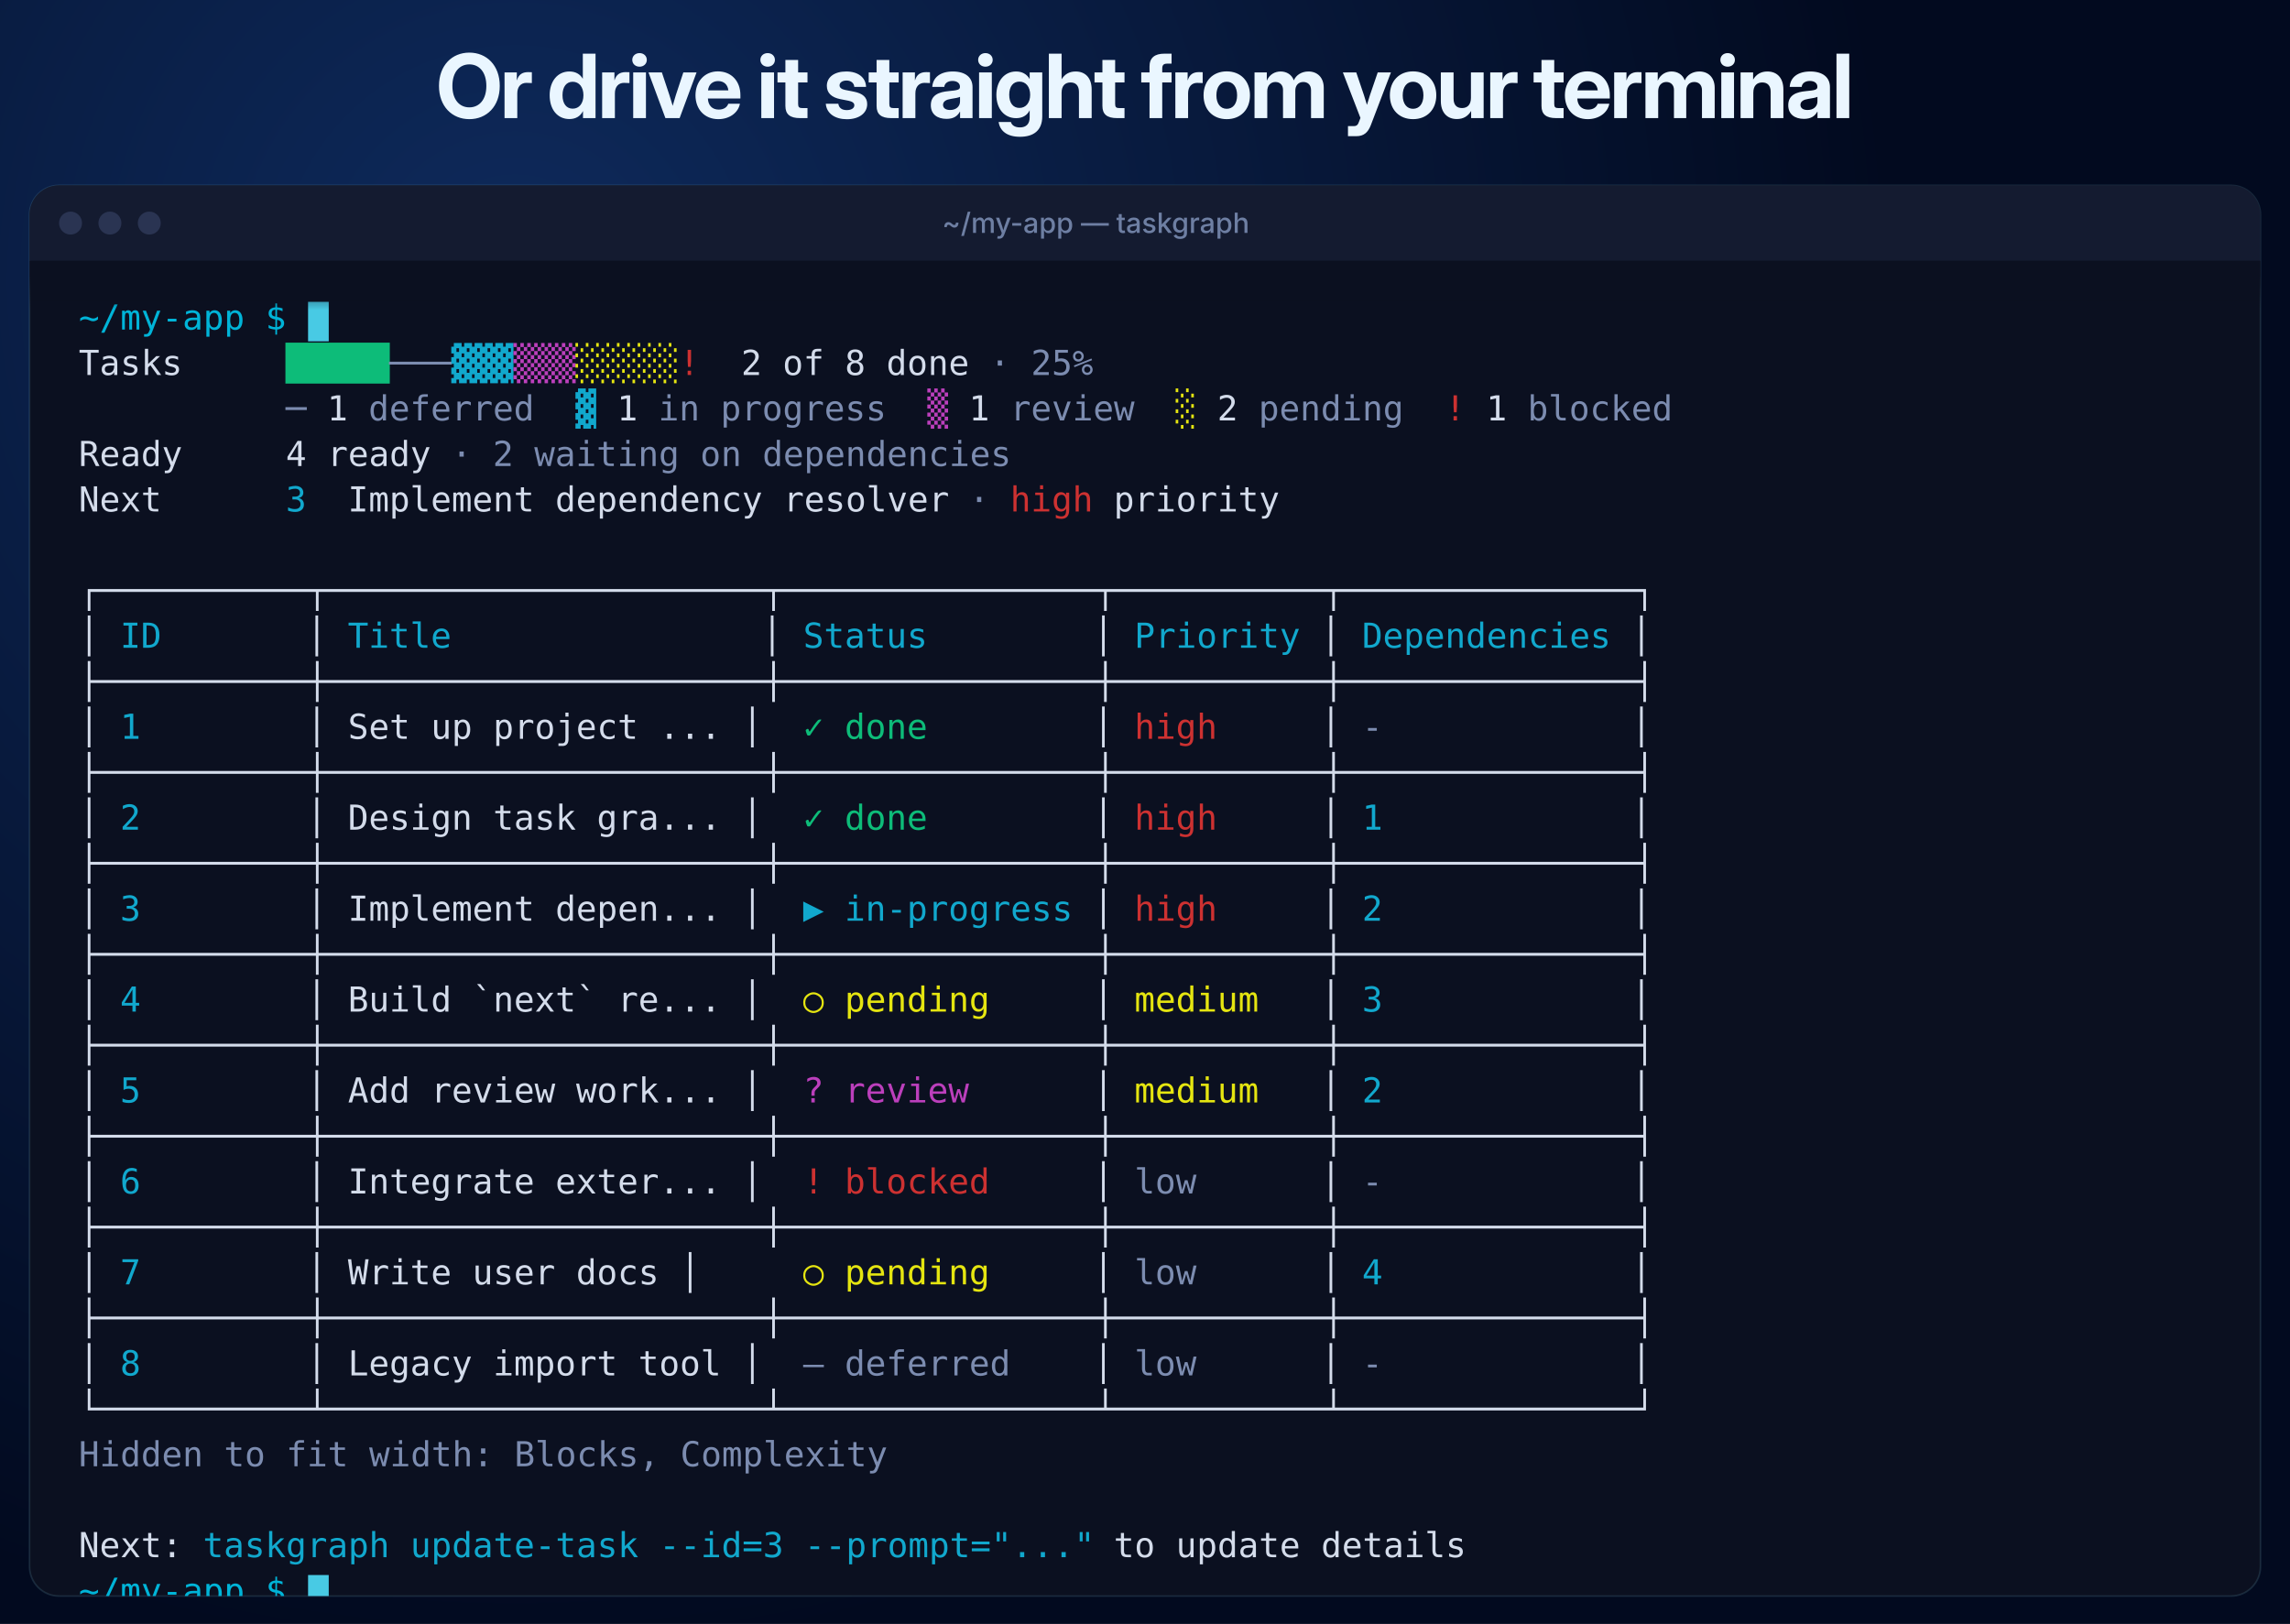
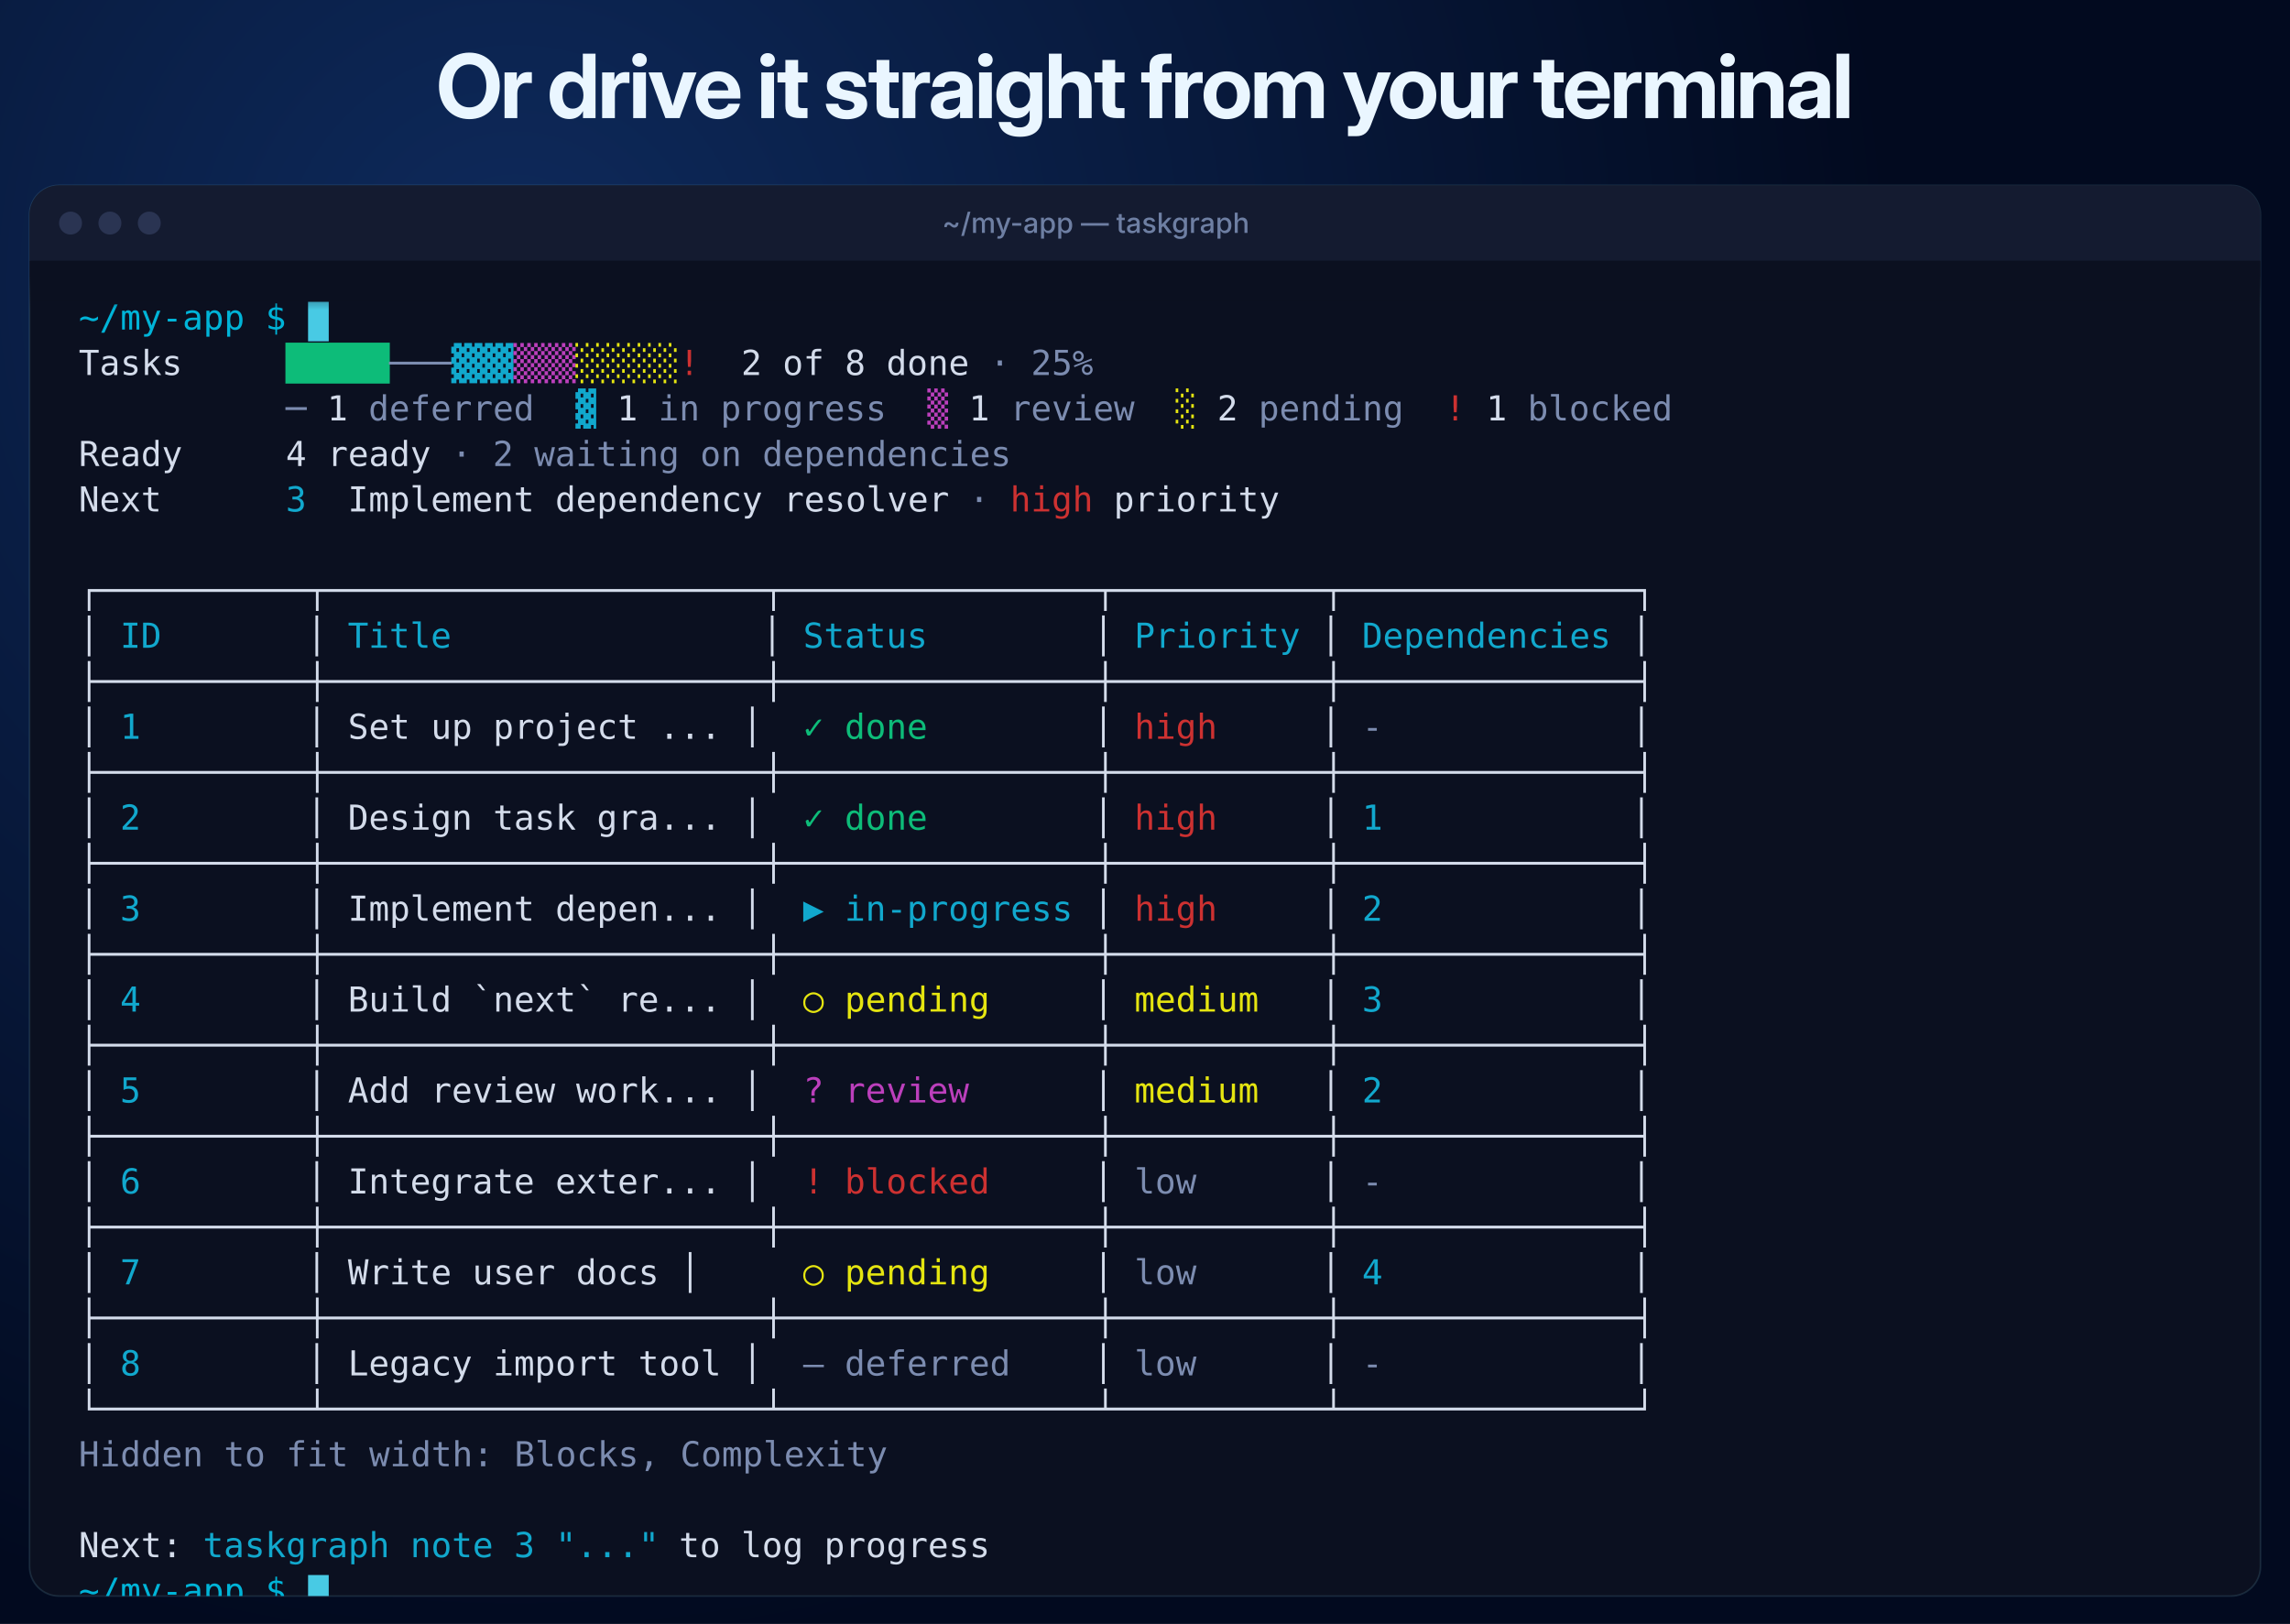
<svg xmlns="http://www.w3.org/2000/svg" viewBox="262 44 1396 990" width="1396" height="990" role="img" aria-labelledby="t d">
  <defs>
    <radialGradient id="bgg" gradientUnits="userSpaceOnUse" cx="576" cy="216" r="1400">
      <stop offset="0" stop-color="#0E2A5C" />
      <stop offset=".6" stop-color="#020A1F" />
    </radialGradient>
    <linearGradient id="edge" x1="0" y1="0" x2="0" y2="1">
      <stop offset=".3" stop-color="#0B1020" />
      <stop offset="1" stop-color="#0B1020" stop-opacity="0" />
    </linearGradient>
    <clipPath id="scr">
      <rect x="280" y="203" width="1360" height="814" />
    </clipPath>
  </defs>
  <style>
text{font:21px 'SF Mono',Menlo,Consolas,'DejaVu Sans Mono','Liberation Mono',monospace;white-space:pre}
.cap{font:700 54px 'Inter Display',Inter,-apple-system,'Segoe UI',Helvetica,Arial,sans-serif;letter-spacing:-1.5px}
.ttl{font:500 17px Inter,-apple-system,'Segoe UI',Helvetica,Arial,sans-serif}
.hint{font-size:17px} .mi{font-size:18px}
.blink{animation:blink 1s step-end infinite}
@keyframes blink{50%{opacity:0}}
.sp{opacity:0;animation:sp .5s step-end infinite}
@keyframes sp{0%{opacity:1}16.67%{opacity:0}}
@keyframes k1{0.000%{opacity:0;animation-timing-function:cubic-bezier(.23,1,.32,1)}3.957%{opacity:1}94.064%{opacity:1;animation-timing-function:cubic-bezier(.23,1,.32,1)}99.340%{opacity:0}100.000%{opacity:0}}@keyframes k2{0.000%{opacity:0;transform:translate(0.0px,4.0px);animation-timing-function:step-end}1.319%{opacity:0;transform:translate(0.0px,4.0px);animation-timing-function:cubic-bezier(.23,1,.32,1)}4.221%{opacity:1;transform:none}100.000%{opacity:1;transform:none}}@keyframes k3{0.000%{transform:none;animation-timing-function:linear}34.048%{transform:none;animation-timing-function:cubic-bezier(.23,1,.32,1)}36.950%{transform:translate(0.0px,-13.1px)}100.000%{transform:translate(0.0px,-13.1px)}}@keyframes k4{0.000%{opacity:0;animation-timing-function:step-end}1.979%{opacity:0;animation-timing-function:cubic-bezier(.23,1,.32,1)}4.880%{opacity:1}100.000%{opacity:1}}@keyframes k5{0.000%{transform:none;animation-timing-function:step-end}6.595%{transform:translate(12.6px,0.0px);animation-timing-function:step-end}7.247%{transform:translate(25.2px,0.0px);animation-timing-function:step-end}7.829%{transform:translate(37.9px,0.0px);animation-timing-function:step-end}8.566%{transform:translate(50.5px,0.0px);animation-timing-function:step-end}9.175%{transform:translate(63.1px,0.0px);animation-timing-function:step-end}9.738%{transform:translate(75.7px,0.0px);animation-timing-function:step-end}10.478%{transform:translate(88.3px,0.0px);animation-timing-function:step-end}11.490%{transform:translate(100.9px,0.0px);animation-timing-function:step-end}12.440%{transform:translate(113.6px,0.0px);animation-timing-function:step-end}13.371%{transform:translate(126.2px,0.0px);animation-timing-function:step-end}14.807%{transform:translate(138.8px,0.0px);animation-timing-function:step-end}15.618%{transform:translate(151.4px,0.0px);animation-timing-function:step-end}16.291%{transform:translate(164.0px,0.0px);animation-timing-function:step-end}16.910%{transform:translate(176.6px,0.0px);animation-timing-function:step-end}100.000%{transform:translate(176.6px,0.0px)}}@keyframes k6{0.000%{opacity:0;animation-timing-function:step-end}2.638%{opacity:0;animation-timing-function:cubic-bezier(.23,1,.32,1)}5.540%{opacity:1;animation-timing-function:step-end}21.451%{opacity:0;animation-timing-function:step-end}100.000%{opacity:0}}@keyframes k7{0.000%{opacity:0;transform:translate(0.0px,4.0px);animation-timing-function:step-end}21.451%{opacity:0;transform:translate(0.0px,4.0px);animation-timing-function:cubic-bezier(.23,1,.32,1)}24.353%{opacity:1;transform:none}100.000%{opacity:1;transform:none}}@keyframes k8{0.000%{opacity:0;transform:translate(0.0px,4.0px);animation-timing-function:step-end}21.682%{opacity:0;transform:translate(0.0px,4.0px);animation-timing-function:cubic-bezier(.23,1,.32,1)}24.584%{opacity:1;transform:none}100.000%{opacity:1;transform:none}}@keyframes k9{0.000%{opacity:0;transform:translate(0.0px,4.0px);animation-timing-function:step-end}21.913%{opacity:0;transform:translate(0.0px,4.0px);animation-timing-function:cubic-bezier(.23,1,.32,1)}24.814%{opacity:1;transform:none}100.000%{opacity:1;transform:none}}@keyframes k10{0.000%{opacity:0;transform:translate(0.0px,4.0px);animation-timing-function:step-end}22.143%{opacity:0;transform:translate(0.0px,4.0px);animation-timing-function:cubic-bezier(.23,1,.32,1)}25.045%{opacity:1;transform:none}100.000%{opacity:1;transform:none}}@keyframes k11{0.000%{opacity:0;transform:translate(0.0px,4.0px);animation-timing-function:step-end}22.374%{opacity:0;transform:translate(0.0px,4.0px);animation-timing-function:cubic-bezier(.23,1,.32,1)}25.276%{opacity:1;transform:none}100.000%{opacity:1;transform:none}}@keyframes k12{0.000%{opacity:0;transform:translate(0.0px,4.0px);animation-timing-function:step-end}22.605%{opacity:0;transform:translate(0.0px,4.0px);animation-timing-function:cubic-bezier(.23,1,.32,1)}25.507%{opacity:1;transform:none}100.000%{opacity:1;transform:none}}@keyframes k13{0.000%{opacity:0;transform:translate(0.0px,4.0px);animation-timing-function:step-end}22.836%{opacity:0;transform:translate(0.0px,4.0px);animation-timing-function:cubic-bezier(.23,1,.32,1)}25.738%{opacity:1;transform:none}100.000%{opacity:1;transform:none}}@keyframes k14{0.000%{opacity:0;transform:translate(0.0px,4.0px);animation-timing-function:step-end}23.067%{opacity:0;transform:translate(0.0px,4.0px);animation-timing-function:cubic-bezier(.23,1,.32,1)}25.969%{opacity:1;transform:none}100.000%{opacity:1;transform:none}}@keyframes k15{0.000%{opacity:0;transform:translate(0.0px,4.0px);animation-timing-function:step-end}23.298%{opacity:0;transform:translate(0.0px,4.0px);animation-timing-function:cubic-bezier(.23,1,.32,1)}26.199%{opacity:1;transform:none}100.000%{opacity:1;transform:none}}@keyframes k16{0.000%{opacity:0;transform:translate(0.0px,4.0px);animation-timing-function:step-end}23.528%{opacity:0;transform:translate(0.0px,4.0px);animation-timing-function:cubic-bezier(.23,1,.32,1)}26.430%{opacity:1;transform:none}100.000%{opacity:1;transform:none}}@keyframes k17{0.000%{opacity:0;transform:translate(0.0px,4.0px);animation-timing-function:step-end}23.759%{opacity:0;transform:translate(0.0px,4.0px);animation-timing-function:cubic-bezier(.23,1,.32,1)}26.661%{opacity:1;transform:none}100.000%{opacity:1;transform:none}}@keyframes k18{0.000%{opacity:0;transform:translate(0.0px,4.0px);animation-timing-function:step-end}23.990%{opacity:0;transform:translate(0.0px,4.0px);animation-timing-function:cubic-bezier(.23,1,.32,1)}26.892%{opacity:1;transform:none}100.000%{opacity:1;transform:none}}@keyframes k19{0.000%{opacity:0;transform:translate(0.0px,4.0px);animation-timing-function:step-end}24.221%{opacity:0;transform:translate(0.0px,4.0px);animation-timing-function:cubic-bezier(.23,1,.32,1)}27.123%{opacity:1;transform:none}100.000%{opacity:1;transform:none}}@keyframes k20{0.000%{opacity:0;transform:translate(0.0px,4.0px);animation-timing-function:step-end}24.452%{opacity:0;transform:translate(0.0px,4.0px);animation-timing-function:cubic-bezier(.23,1,.32,1)}27.354%{opacity:1;transform:none}100.000%{opacity:1;transform:none}}@keyframes k21{0.000%{opacity:0;transform:translate(0.0px,4.0px);animation-timing-function:step-end}24.683%{opacity:0;transform:translate(0.0px,4.0px);animation-timing-function:cubic-bezier(.23,1,.32,1)}27.584%{opacity:1;transform:none}100.000%{opacity:1;transform:none}}@keyframes k22{0.000%{opacity:0;transform:translate(0.0px,4.0px);animation-timing-function:step-end}24.913%{opacity:0;transform:translate(0.0px,4.0px);animation-timing-function:cubic-bezier(.23,1,.32,1)}27.815%{opacity:1;transform:none}100.000%{opacity:1;transform:none}}@keyframes k23{0.000%{opacity:0;transform:translate(0.0px,4.0px);animation-timing-function:step-end}25.144%{opacity:0;transform:translate(0.0px,4.0px);animation-timing-function:cubic-bezier(.23,1,.32,1)}28.046%{opacity:1;transform:none}100.000%{opacity:1;transform:none}}@keyframes k24{0.000%{opacity:0;transform:translate(0.0px,4.0px);animation-timing-function:step-end}25.375%{opacity:0;transform:translate(0.0px,4.0px);animation-timing-function:cubic-bezier(.23,1,.32,1)}28.277%{opacity:1;transform:none}100.000%{opacity:1;transform:none}}@keyframes k25{0.000%{opacity:0;transform:translate(0.0px,4.0px);animation-timing-function:step-end}25.606%{opacity:0;transform:translate(0.0px,4.0px);animation-timing-function:cubic-bezier(.23,1,.32,1)}28.508%{opacity:1;transform:none}100.000%{opacity:1;transform:none}}@keyframes k26{0.000%{opacity:0;transform:translate(0.0px,4.0px);animation-timing-function:step-end}25.837%{opacity:0;transform:translate(0.0px,4.0px);animation-timing-function:cubic-bezier(.23,1,.32,1)}28.739%{opacity:1;transform:none}100.000%{opacity:1;transform:none}}@keyframes k27{0.000%{opacity:0;transform:translate(0.0px,4.0px);animation-timing-function:step-end}26.068%{opacity:0;transform:translate(0.0px,4.0px);animation-timing-function:cubic-bezier(.23,1,.32,1)}28.969%{opacity:1;transform:none}100.000%{opacity:1;transform:none}}@keyframes k28{0.000%{opacity:0;transform:translate(0.0px,4.0px);animation-timing-function:step-end}26.298%{opacity:0;transform:translate(0.0px,4.0px);animation-timing-function:cubic-bezier(.23,1,.32,1)}29.200%{opacity:1;transform:none}100.000%{opacity:1;transform:none}}@keyframes k29{0.000%{opacity:0;transform:translate(0.0px,4.0px);animation-timing-function:step-end}26.529%{opacity:0;transform:translate(0.0px,4.0px);animation-timing-function:cubic-bezier(.23,1,.32,1)}29.431%{opacity:1;transform:none}100.000%{opacity:1;transform:none}}@keyframes k30{0.000%{opacity:0;transform:translate(0.0px,4.0px);animation-timing-function:step-end}26.760%{opacity:0;transform:translate(0.0px,4.0px);animation-timing-function:cubic-bezier(.23,1,.32,1)}29.662%{opacity:1;transform:none}100.000%{opacity:1;transform:none}}@keyframes k31{0.000%{opacity:0;transform:translate(0.0px,4.0px);animation-timing-function:step-end}26.991%{opacity:0;transform:translate(0.0px,4.0px);animation-timing-function:cubic-bezier(.23,1,.32,1)}29.893%{opacity:1;transform:none}100.000%{opacity:1;transform:none}}@keyframes k32{0.000%{opacity:0;transform:translate(0.0px,4.0px);animation-timing-function:step-end}27.222%{opacity:0;transform:translate(0.0px,4.0px);animation-timing-function:cubic-bezier(.23,1,.32,1)}30.124%{opacity:1;transform:none}100.000%{opacity:1;transform:none}}@keyframes k33{0.000%{opacity:0;transform:translate(0.0px,4.0px);animation-timing-function:step-end}27.453%{opacity:0;transform:translate(0.0px,4.0px);animation-timing-function:cubic-bezier(.23,1,.32,1)}30.354%{opacity:1;transform:none}100.000%{opacity:1;transform:none}}@keyframes k34{0.000%{opacity:0;animation-timing-function:step-end}34.048%{opacity:0;animation-timing-function:cubic-bezier(.23,1,.32,1)}36.950%{opacity:1}100.000%{opacity:1}}</style>
  <g style="animation:k1 7.58s linear infinite both">
    <rect x="262" y="44" width="1396" height="990" fill="url(#bgg)" />
    <text x="960.0" y="116.0" fill="#EAF6FF" text-anchor="middle" font-weight="700" letter-spacing="-1.5" class="cap" style="animation:k2 7.58s linear infinite both">Or drive it straight from your terminal</text>
    <rect x="280" y="157" width="1360" height="860" rx="18" fill="#0B1020" stroke="#90E0EF" stroke-opacity=".14" />
    <path d="M280 203V175a18 18 0 0 1 18-18H1622a18 18 0 0 1 18 18V203Z" fill="#141B30" />
    <circle cx="305" cy="180" r="7" fill="#2A3452" />
    <circle cx="329" cy="180" r="7" fill="#2A3452" />
    <circle cx="353" cy="180" r="7" fill="#2A3452" />
    <text x="930.0" y="186.0" fill="#6E7FA3" text-anchor="middle" font-weight="500" class="ttl">~/my-app — taskgraph</text>
    <g clip-path="url(#scr)">
      <g style="animation:k3 7.58s linear infinite both">
        <g style="animation:k4 7.58s linear infinite both">
          <text x="310.0" y="244.9" lengthAdjust="spacingAndGlyphs" textLength="126.2" fill="#00B4D8">~/my-app $</text>
          <text x="448.8" y="244.9" lengthAdjust="spacingAndGlyphs" textLength="176.6" fill="#FFFFFF">taskgraph list</text>
          <g style="animation:k5 7.58s linear infinite both">
            <rect x="448.8" y="223.9" width="201.9" height="27.7" fill="#0B1020" />
            <rect x="449.8" y="228.0" width="12.6" height="24.1" fill="#48CAE4" style="animation:k6 7.58s linear infinite both" />
          </g>
        </g>
        <g style="animation:k7 7.58s linear infinite both">
          <text x="310.0" y="272.6" lengthAdjust="spacingAndGlyphs" textLength="63.1" fill="#D4DCEB" font-weight="700">Tasks</text>
          <text x="436.2" y="272.6" lengthAdjust="spacingAndGlyphs" textLength="63.1" fill="#0DBC79">█████</text>
          <text x="499.3" y="272.6" lengthAdjust="spacingAndGlyphs" textLength="37.9" fill="#7C8CB0">───</text>
          <text x="537.1" y="272.6" lengthAdjust="spacingAndGlyphs" textLength="37.9" fill="#11A8CD" font-weight="700">▓▓▓</text>
          <text x="575.0" y="272.6" lengthAdjust="spacingAndGlyphs" textLength="37.9" fill="#BC3FBC">▒▒▒</text>
          <text x="612.8" y="272.6" lengthAdjust="spacingAndGlyphs" textLength="63.1" fill="#E5E510">░░░░░</text>
          <text x="675.9" y="272.6" lengthAdjust="spacingAndGlyphs" textLength="12.6" fill="#CD3131">!</text>
          <text x="713.8" y="272.6" lengthAdjust="spacingAndGlyphs" textLength="138.8" fill="#D4DCEB">2 of 8 done</text>
          <text x="865.2" y="272.6" lengthAdjust="spacingAndGlyphs" textLength="63.1" fill="#7C8CB0">· 25%</text>
        </g>
        <g style="animation:k8 7.58s linear infinite both">
          <text x="436.2" y="300.3" lengthAdjust="spacingAndGlyphs" textLength="12.6" fill="#7C8CB0">─</text>
          <text x="461.4" y="300.3" lengthAdjust="spacingAndGlyphs" textLength="12.6" fill="#D4DCEB">1</text>
          <text x="486.6" y="300.3" lengthAdjust="spacingAndGlyphs" textLength="100.9" fill="#7C8CB0">deferred</text>
          <text x="612.8" y="300.3" lengthAdjust="spacingAndGlyphs" textLength="12.6" fill="#11A8CD" font-weight="700">▓</text>
          <text x="638.1" y="300.3" lengthAdjust="spacingAndGlyphs" textLength="12.6" fill="#D4DCEB">1</text>
          <text x="663.3" y="300.3" lengthAdjust="spacingAndGlyphs" textLength="138.8" fill="#7C8CB0">in progress</text>
          <text x="827.3" y="300.3" lengthAdjust="spacingAndGlyphs" textLength="12.6" fill="#BC3FBC">▒</text>
          <text x="852.6" y="300.3" lengthAdjust="spacingAndGlyphs" textLength="12.6" fill="#D4DCEB">1</text>
          <text x="877.8" y="300.3" lengthAdjust="spacingAndGlyphs" textLength="75.7" fill="#7C8CB0">review</text>
          <text x="978.7" y="300.3" lengthAdjust="spacingAndGlyphs" textLength="12.6" fill="#E5E510">░</text>
          <text x="1004.0" y="300.3" lengthAdjust="spacingAndGlyphs" textLength="12.6" fill="#D4DCEB">2</text>
          <text x="1029.2" y="300.3" lengthAdjust="spacingAndGlyphs" textLength="88.3" fill="#7C8CB0">pending</text>
          <text x="1142.8" y="300.3" lengthAdjust="spacingAndGlyphs" textLength="12.6" fill="#CD3131">!</text>
          <text x="1168.0" y="300.3" lengthAdjust="spacingAndGlyphs" textLength="12.6" fill="#D4DCEB">1</text>
          <text x="1193.2" y="300.3" lengthAdjust="spacingAndGlyphs" textLength="88.3" fill="#7C8CB0">blocked</text>
        </g>
        <g style="animation:k9 7.58s linear infinite both">
          <text x="310.0" y="328.1" lengthAdjust="spacingAndGlyphs" textLength="63.1" fill="#D4DCEB" font-weight="700">Ready</text>
          <text x="436.2" y="328.1" lengthAdjust="spacingAndGlyphs" textLength="88.3" fill="#D4DCEB">4 ready</text>
          <text x="537.1" y="328.1" lengthAdjust="spacingAndGlyphs" textLength="340.7" fill="#7C8CB0">· 2 waiting on dependencies</text>
        </g>
        <g style="animation:k10 7.58s linear infinite both">
          <text x="310.0" y="355.8" lengthAdjust="spacingAndGlyphs" textLength="50.5" fill="#D4DCEB" font-weight="700">Next</text>
          <text x="436.2" y="355.8" lengthAdjust="spacingAndGlyphs" textLength="12.6" fill="#11A8CD">3</text>
          <text x="474.0" y="355.8" lengthAdjust="spacingAndGlyphs" textLength="365.9" fill="#D4DCEB" font-weight="700">Implement dependency resolver</text>
          <text x="852.6" y="355.8" lengthAdjust="spacingAndGlyphs" textLength="12.6" fill="#7C8CB0">·</text>
          <text x="877.8" y="355.8" lengthAdjust="spacingAndGlyphs" textLength="50.5" fill="#CD3131">high</text>
          <text x="940.9" y="355.8" lengthAdjust="spacingAndGlyphs" textLength="100.9" fill="#D4DCEB">priority</text>
        </g>
        <g style="animation:k11 7.58s linear infinite both" />
        <g style="animation:k12 7.58s linear infinite both">
          <text x="310.0" y="411.2" lengthAdjust="spacingAndGlyphs" textLength="958.9" fill="#D4DCEB">┌──────────┬─────────────────────┬───────────────┬──────────┬──────────────┐</text>
        </g>
        <g style="animation:k13 7.58s linear infinite both">
          <text x="310.0" y="438.9" lengthAdjust="spacingAndGlyphs" textLength="12.6" fill="#D4DCEB">│</text>
          <text x="335.2" y="438.9" lengthAdjust="spacingAndGlyphs" textLength="25.2" fill="#11A8CD" font-weight="700">ID</text>
          <text x="448.8" y="438.9" lengthAdjust="spacingAndGlyphs" textLength="12.6" fill="#D4DCEB">│</text>
          <text x="474.0" y="438.9" lengthAdjust="spacingAndGlyphs" textLength="63.1" fill="#11A8CD" font-weight="700">Title</text>
          <text x="726.4" y="438.9" lengthAdjust="spacingAndGlyphs" textLength="12.6" fill="#D4DCEB">│</text>
          <text x="751.6" y="438.9" lengthAdjust="spacingAndGlyphs" textLength="75.7" fill="#11A8CD" font-weight="700">Status</text>
          <text x="928.3" y="438.9" lengthAdjust="spacingAndGlyphs" textLength="12.6" fill="#D4DCEB">│</text>
          <text x="953.5" y="438.9" lengthAdjust="spacingAndGlyphs" textLength="100.9" fill="#11A8CD" font-weight="700">Priority</text>
          <text x="1067.0" y="438.9" lengthAdjust="spacingAndGlyphs" textLength="12.6" fill="#D4DCEB">│</text>
          <text x="1092.3" y="438.9" lengthAdjust="spacingAndGlyphs" textLength="151.4" fill="#11A8CD" font-weight="700">Dependencies</text>
          <text x="1256.3" y="438.9" lengthAdjust="spacingAndGlyphs" textLength="12.6" fill="#D4DCEB">│</text>
        </g>
        <g style="animation:k14 7.58s linear infinite both">
          <text x="310.0" y="466.7" lengthAdjust="spacingAndGlyphs" textLength="958.9" fill="#D4DCEB">├──────────┼─────────────────────┼───────────────┼──────────┼──────────────┤</text>
        </g>
        <g style="animation:k15 7.58s linear infinite both">
          <text x="310.0" y="494.4" lengthAdjust="spacingAndGlyphs" textLength="12.6" fill="#D4DCEB">│</text>
          <text x="335.2" y="494.4" lengthAdjust="spacingAndGlyphs" textLength="12.6" fill="#11A8CD">1</text>
          <text x="448.8" y="494.4" lengthAdjust="spacingAndGlyphs" textLength="290.2" fill="#D4DCEB">│ Set up project ...  │</text>
          <text x="751.6" y="494.4" lengthAdjust="spacingAndGlyphs" textLength="75.7" fill="#0DBC79">✓ done</text>
          <text x="928.3" y="494.4" lengthAdjust="spacingAndGlyphs" textLength="12.6" fill="#D4DCEB">│</text>
          <text x="953.5" y="494.4" lengthAdjust="spacingAndGlyphs" textLength="50.5" fill="#CD3131">high</text>
          <text x="1067.0" y="494.4" lengthAdjust="spacingAndGlyphs" textLength="12.6" fill="#D4DCEB">│</text>
          <text x="1092.3" y="494.4" lengthAdjust="spacingAndGlyphs" textLength="12.6" fill="#7C8CB0">-</text>
          <text x="1256.3" y="494.4" lengthAdjust="spacingAndGlyphs" textLength="12.6" fill="#D4DCEB">│</text>
        </g>
        <g style="animation:k16 7.58s linear infinite both">
          <text x="310.0" y="522.1" lengthAdjust="spacingAndGlyphs" textLength="958.9" fill="#D4DCEB">├──────────┼─────────────────────┼───────────────┼──────────┼──────────────┤</text>
        </g>
        <g style="animation:k17 7.58s linear infinite both">
          <text x="310.0" y="549.8" lengthAdjust="spacingAndGlyphs" textLength="12.6" fill="#D4DCEB">│</text>
          <text x="335.2" y="549.8" lengthAdjust="spacingAndGlyphs" textLength="12.6" fill="#11A8CD">2</text>
          <text x="448.8" y="549.8" lengthAdjust="spacingAndGlyphs" textLength="290.2" fill="#D4DCEB">│ Design task gra...  │</text>
          <text x="751.6" y="549.8" lengthAdjust="spacingAndGlyphs" textLength="75.7" fill="#0DBC79">✓ done</text>
          <text x="928.3" y="549.8" lengthAdjust="spacingAndGlyphs" textLength="12.6" fill="#D4DCEB">│</text>
          <text x="953.5" y="549.8" lengthAdjust="spacingAndGlyphs" textLength="50.5" fill="#CD3131">high</text>
          <text x="1067.0" y="549.8" lengthAdjust="spacingAndGlyphs" textLength="12.6" fill="#D4DCEB">│</text>
          <text x="1092.3" y="549.8" lengthAdjust="spacingAndGlyphs" textLength="12.6" fill="#11A8CD">1</text>
          <text x="1256.3" y="549.8" lengthAdjust="spacingAndGlyphs" textLength="12.6" fill="#D4DCEB">│</text>
        </g>
        <g style="animation:k18 7.58s linear infinite both">
          <text x="310.0" y="577.5" lengthAdjust="spacingAndGlyphs" textLength="958.9" fill="#D4DCEB">├──────────┼─────────────────────┼───────────────┼──────────┼──────────────┤</text>
        </g>
        <g style="animation:k19 7.58s linear infinite both">
          <text x="310.0" y="605.3" lengthAdjust="spacingAndGlyphs" textLength="12.6" fill="#D4DCEB">│</text>
          <text x="335.2" y="605.3" lengthAdjust="spacingAndGlyphs" textLength="12.6" fill="#11A8CD">3</text>
          <text x="448.8" y="605.3" lengthAdjust="spacingAndGlyphs" textLength="290.2" fill="#D4DCEB">│ Implement depen...  │</text>
          <text x="751.6" y="605.3" lengthAdjust="spacingAndGlyphs" textLength="164.0" fill="#11A8CD" font-weight="700">▶ in-progress</text>
          <text x="928.3" y="605.3" lengthAdjust="spacingAndGlyphs" textLength="12.6" fill="#D4DCEB">│</text>
          <text x="953.5" y="605.3" lengthAdjust="spacingAndGlyphs" textLength="50.5" fill="#CD3131">high</text>
          <text x="1067.0" y="605.3" lengthAdjust="spacingAndGlyphs" textLength="12.6" fill="#D4DCEB">│</text>
          <text x="1092.3" y="605.3" lengthAdjust="spacingAndGlyphs" textLength="12.6" fill="#11A8CD">2</text>
          <text x="1256.3" y="605.3" lengthAdjust="spacingAndGlyphs" textLength="12.6" fill="#D4DCEB">│</text>
        </g>
        <g style="animation:k20 7.58s linear infinite both">
          <text x="310.0" y="633.0" lengthAdjust="spacingAndGlyphs" textLength="958.9" fill="#D4DCEB">├──────────┼─────────────────────┼───────────────┼──────────┼──────────────┤</text>
        </g>
        <g style="animation:k21 7.58s linear infinite both">
          <text x="310.0" y="660.7" lengthAdjust="spacingAndGlyphs" textLength="12.6" fill="#D4DCEB">│</text>
          <text x="335.2" y="660.7" lengthAdjust="spacingAndGlyphs" textLength="12.6" fill="#11A8CD">4</text>
          <text x="448.8" y="660.7" lengthAdjust="spacingAndGlyphs" textLength="290.2" fill="#D4DCEB">│ Build `next` re...  │</text>
          <text x="751.6" y="660.7" lengthAdjust="spacingAndGlyphs" textLength="113.6" fill="#E5E510">○ pending</text>
          <text x="928.3" y="660.7" lengthAdjust="spacingAndGlyphs" textLength="12.6" fill="#D4DCEB">│</text>
          <text x="953.5" y="660.7" lengthAdjust="spacingAndGlyphs" textLength="75.7" fill="#E5E510">medium</text>
          <text x="1067.0" y="660.7" lengthAdjust="spacingAndGlyphs" textLength="12.6" fill="#D4DCEB">│</text>
          <text x="1092.3" y="660.7" lengthAdjust="spacingAndGlyphs" textLength="12.6" fill="#11A8CD">3</text>
          <text x="1256.3" y="660.7" lengthAdjust="spacingAndGlyphs" textLength="12.6" fill="#D4DCEB">│</text>
        </g>
        <g style="animation:k22 7.58s linear infinite both">
          <text x="310.0" y="688.4" lengthAdjust="spacingAndGlyphs" textLength="958.9" fill="#D4DCEB">├──────────┼─────────────────────┼───────────────┼──────────┼──────────────┤</text>
        </g>
        <g style="animation:k23 7.58s linear infinite both">
          <text x="310.0" y="716.1" lengthAdjust="spacingAndGlyphs" textLength="12.6" fill="#D4DCEB">│</text>
          <text x="335.2" y="716.1" lengthAdjust="spacingAndGlyphs" textLength="12.6" fill="#11A8CD">5</text>
          <text x="448.8" y="716.1" lengthAdjust="spacingAndGlyphs" textLength="290.2" fill="#D4DCEB">│ Add review work...  │</text>
          <text x="751.6" y="716.1" lengthAdjust="spacingAndGlyphs" textLength="100.9" fill="#BC3FBC">? review</text>
          <text x="928.3" y="716.1" lengthAdjust="spacingAndGlyphs" textLength="12.6" fill="#D4DCEB">│</text>
          <text x="953.5" y="716.1" lengthAdjust="spacingAndGlyphs" textLength="75.7" fill="#E5E510">medium</text>
          <text x="1067.0" y="716.1" lengthAdjust="spacingAndGlyphs" textLength="12.6" fill="#D4DCEB">│</text>
          <text x="1092.3" y="716.1" lengthAdjust="spacingAndGlyphs" textLength="12.6" fill="#11A8CD">2</text>
          <text x="1256.3" y="716.1" lengthAdjust="spacingAndGlyphs" textLength="12.6" fill="#D4DCEB">│</text>
        </g>
        <g style="animation:k24 7.58s linear infinite both">
          <text x="310.0" y="743.9" lengthAdjust="spacingAndGlyphs" textLength="958.9" fill="#D4DCEB">├──────────┼─────────────────────┼───────────────┼──────────┼──────────────┤</text>
        </g>
        <g style="animation:k25 7.58s linear infinite both">
          <text x="310.0" y="771.6" lengthAdjust="spacingAndGlyphs" textLength="12.6" fill="#D4DCEB">│</text>
          <text x="335.2" y="771.6" lengthAdjust="spacingAndGlyphs" textLength="12.6" fill="#11A8CD">6</text>
          <text x="448.8" y="771.6" lengthAdjust="spacingAndGlyphs" textLength="290.2" fill="#D4DCEB">│ Integrate exter...  │</text>
          <text x="751.6" y="771.6" lengthAdjust="spacingAndGlyphs" textLength="113.6" fill="#CD3131">! blocked</text>
          <text x="928.3" y="771.6" lengthAdjust="spacingAndGlyphs" textLength="12.6" fill="#D4DCEB">│</text>
          <text x="953.5" y="771.6" lengthAdjust="spacingAndGlyphs" textLength="37.9" fill="#7C8CB0">low</text>
          <text x="1067.0" y="771.6" lengthAdjust="spacingAndGlyphs" textLength="12.6" fill="#D4DCEB">│</text>
          <text x="1092.3" y="771.6" lengthAdjust="spacingAndGlyphs" textLength="12.6" fill="#7C8CB0">-</text>
          <text x="1256.3" y="771.6" lengthAdjust="spacingAndGlyphs" textLength="12.6" fill="#D4DCEB">│</text>
        </g>
        <g style="animation:k26 7.58s linear infinite both">
          <text x="310.0" y="799.3" lengthAdjust="spacingAndGlyphs" textLength="958.9" fill="#D4DCEB">├──────────┼─────────────────────┼───────────────┼──────────┼──────────────┤</text>
        </g>
        <g style="animation:k27 7.58s linear infinite both">
          <text x="310.0" y="827.0" lengthAdjust="spacingAndGlyphs" textLength="12.6" fill="#D4DCEB">│</text>
          <text x="335.2" y="827.0" lengthAdjust="spacingAndGlyphs" textLength="12.6" fill="#11A8CD">7</text>
          <text x="448.8" y="827.0" lengthAdjust="spacingAndGlyphs" textLength="290.2" fill="#D4DCEB">│ Write user docs     │</text>
          <text x="751.6" y="827.0" lengthAdjust="spacingAndGlyphs" textLength="113.6" fill="#E5E510">○ pending</text>
          <text x="928.3" y="827.0" lengthAdjust="spacingAndGlyphs" textLength="12.6" fill="#D4DCEB">│</text>
          <text x="953.5" y="827.0" lengthAdjust="spacingAndGlyphs" textLength="37.9" fill="#7C8CB0">low</text>
          <text x="1067.0" y="827.0" lengthAdjust="spacingAndGlyphs" textLength="12.6" fill="#D4DCEB">│</text>
          <text x="1092.3" y="827.0" lengthAdjust="spacingAndGlyphs" textLength="12.6" fill="#11A8CD">4</text>
          <text x="1256.3" y="827.0" lengthAdjust="spacingAndGlyphs" textLength="12.6" fill="#D4DCEB">│</text>
        </g>
        <g style="animation:k28 7.58s linear infinite both">
          <text x="310.0" y="854.7" lengthAdjust="spacingAndGlyphs" textLength="958.9" fill="#D4DCEB">├──────────┼─────────────────────┼───────────────┼──────────┼──────────────┤</text>
        </g>
        <g style="animation:k29 7.58s linear infinite both">
          <text x="310.0" y="882.5" lengthAdjust="spacingAndGlyphs" textLength="12.6" fill="#D4DCEB">│</text>
          <text x="335.2" y="882.5" lengthAdjust="spacingAndGlyphs" textLength="12.6" fill="#11A8CD">8</text>
          <text x="448.8" y="882.5" lengthAdjust="spacingAndGlyphs" textLength="290.2" fill="#D4DCEB">│ Legacy import tool  │</text>
          <text x="751.6" y="882.5" lengthAdjust="spacingAndGlyphs" textLength="126.2" fill="#7C8CB0">– deferred</text>
          <text x="928.3" y="882.5" lengthAdjust="spacingAndGlyphs" textLength="12.6" fill="#D4DCEB">│</text>
          <text x="953.5" y="882.5" lengthAdjust="spacingAndGlyphs" textLength="37.9" fill="#7C8CB0">low</text>
          <text x="1067.0" y="882.5" lengthAdjust="spacingAndGlyphs" textLength="12.6" fill="#D4DCEB">│</text>
          <text x="1092.3" y="882.5" lengthAdjust="spacingAndGlyphs" textLength="12.6" fill="#7C8CB0">-</text>
          <text x="1256.3" y="882.5" lengthAdjust="spacingAndGlyphs" textLength="12.6" fill="#D4DCEB">│</text>
        </g>
        <g style="animation:k30 7.58s linear infinite both">
          <text x="310.0" y="910.2" lengthAdjust="spacingAndGlyphs" textLength="958.9" fill="#D4DCEB">└──────────┴─────────────────────┴───────────────┴──────────┴──────────────┘</text>
        </g>
        <g style="animation:k31 7.58s linear infinite both">
          <text x="310.0" y="937.9" lengthAdjust="spacingAndGlyphs" textLength="492.1" fill="#7C8CB0">Hidden to fit width: Blocks, Complexity</text>
        </g>
        <g style="animation:k32 7.58s linear infinite both" />
        <g style="animation:k33 7.58s linear infinite both">
          <text x="310.0" y="993.3" lengthAdjust="spacingAndGlyphs" textLength="63.1" fill="#D4DCEB">Next:</text>
-           <text x="385.7" y="993.3" lengthAdjust="spacingAndGlyphs" textLength="542.6" fill="#11A8CD">taskgraph update-task --id=3 --prompt="..."</text>
-           <text x="940.9" y="993.3" lengthAdjust="spacingAndGlyphs" textLength="214.5" fill="#D4DCEB">to update details</text>
+           <text x="385.7" y="993.3" lengthAdjust="spacingAndGlyphs" textLength="277.6" fill="#11A8CD">taskgraph note 3 "..."</text>
+           <text x="675.9" y="993.3" lengthAdjust="spacingAndGlyphs" textLength="189.3" fill="#D4DCEB">to log progress</text>
        </g>
        <g style="animation:k34 7.58s linear infinite both">
          <text x="310.0" y="1021.1" lengthAdjust="spacingAndGlyphs" textLength="126.2" fill="#00B4D8">~/my-app $</text>
          <rect x="449.8" y="1004.2" width="12.6" height="24.1" fill="#48CAE4" class="blink" />
        </g>
      </g>
    </g>
    <rect x="280" y="203" width="1360" height="30" fill="url(#edge)" />
  </g>
</svg>
